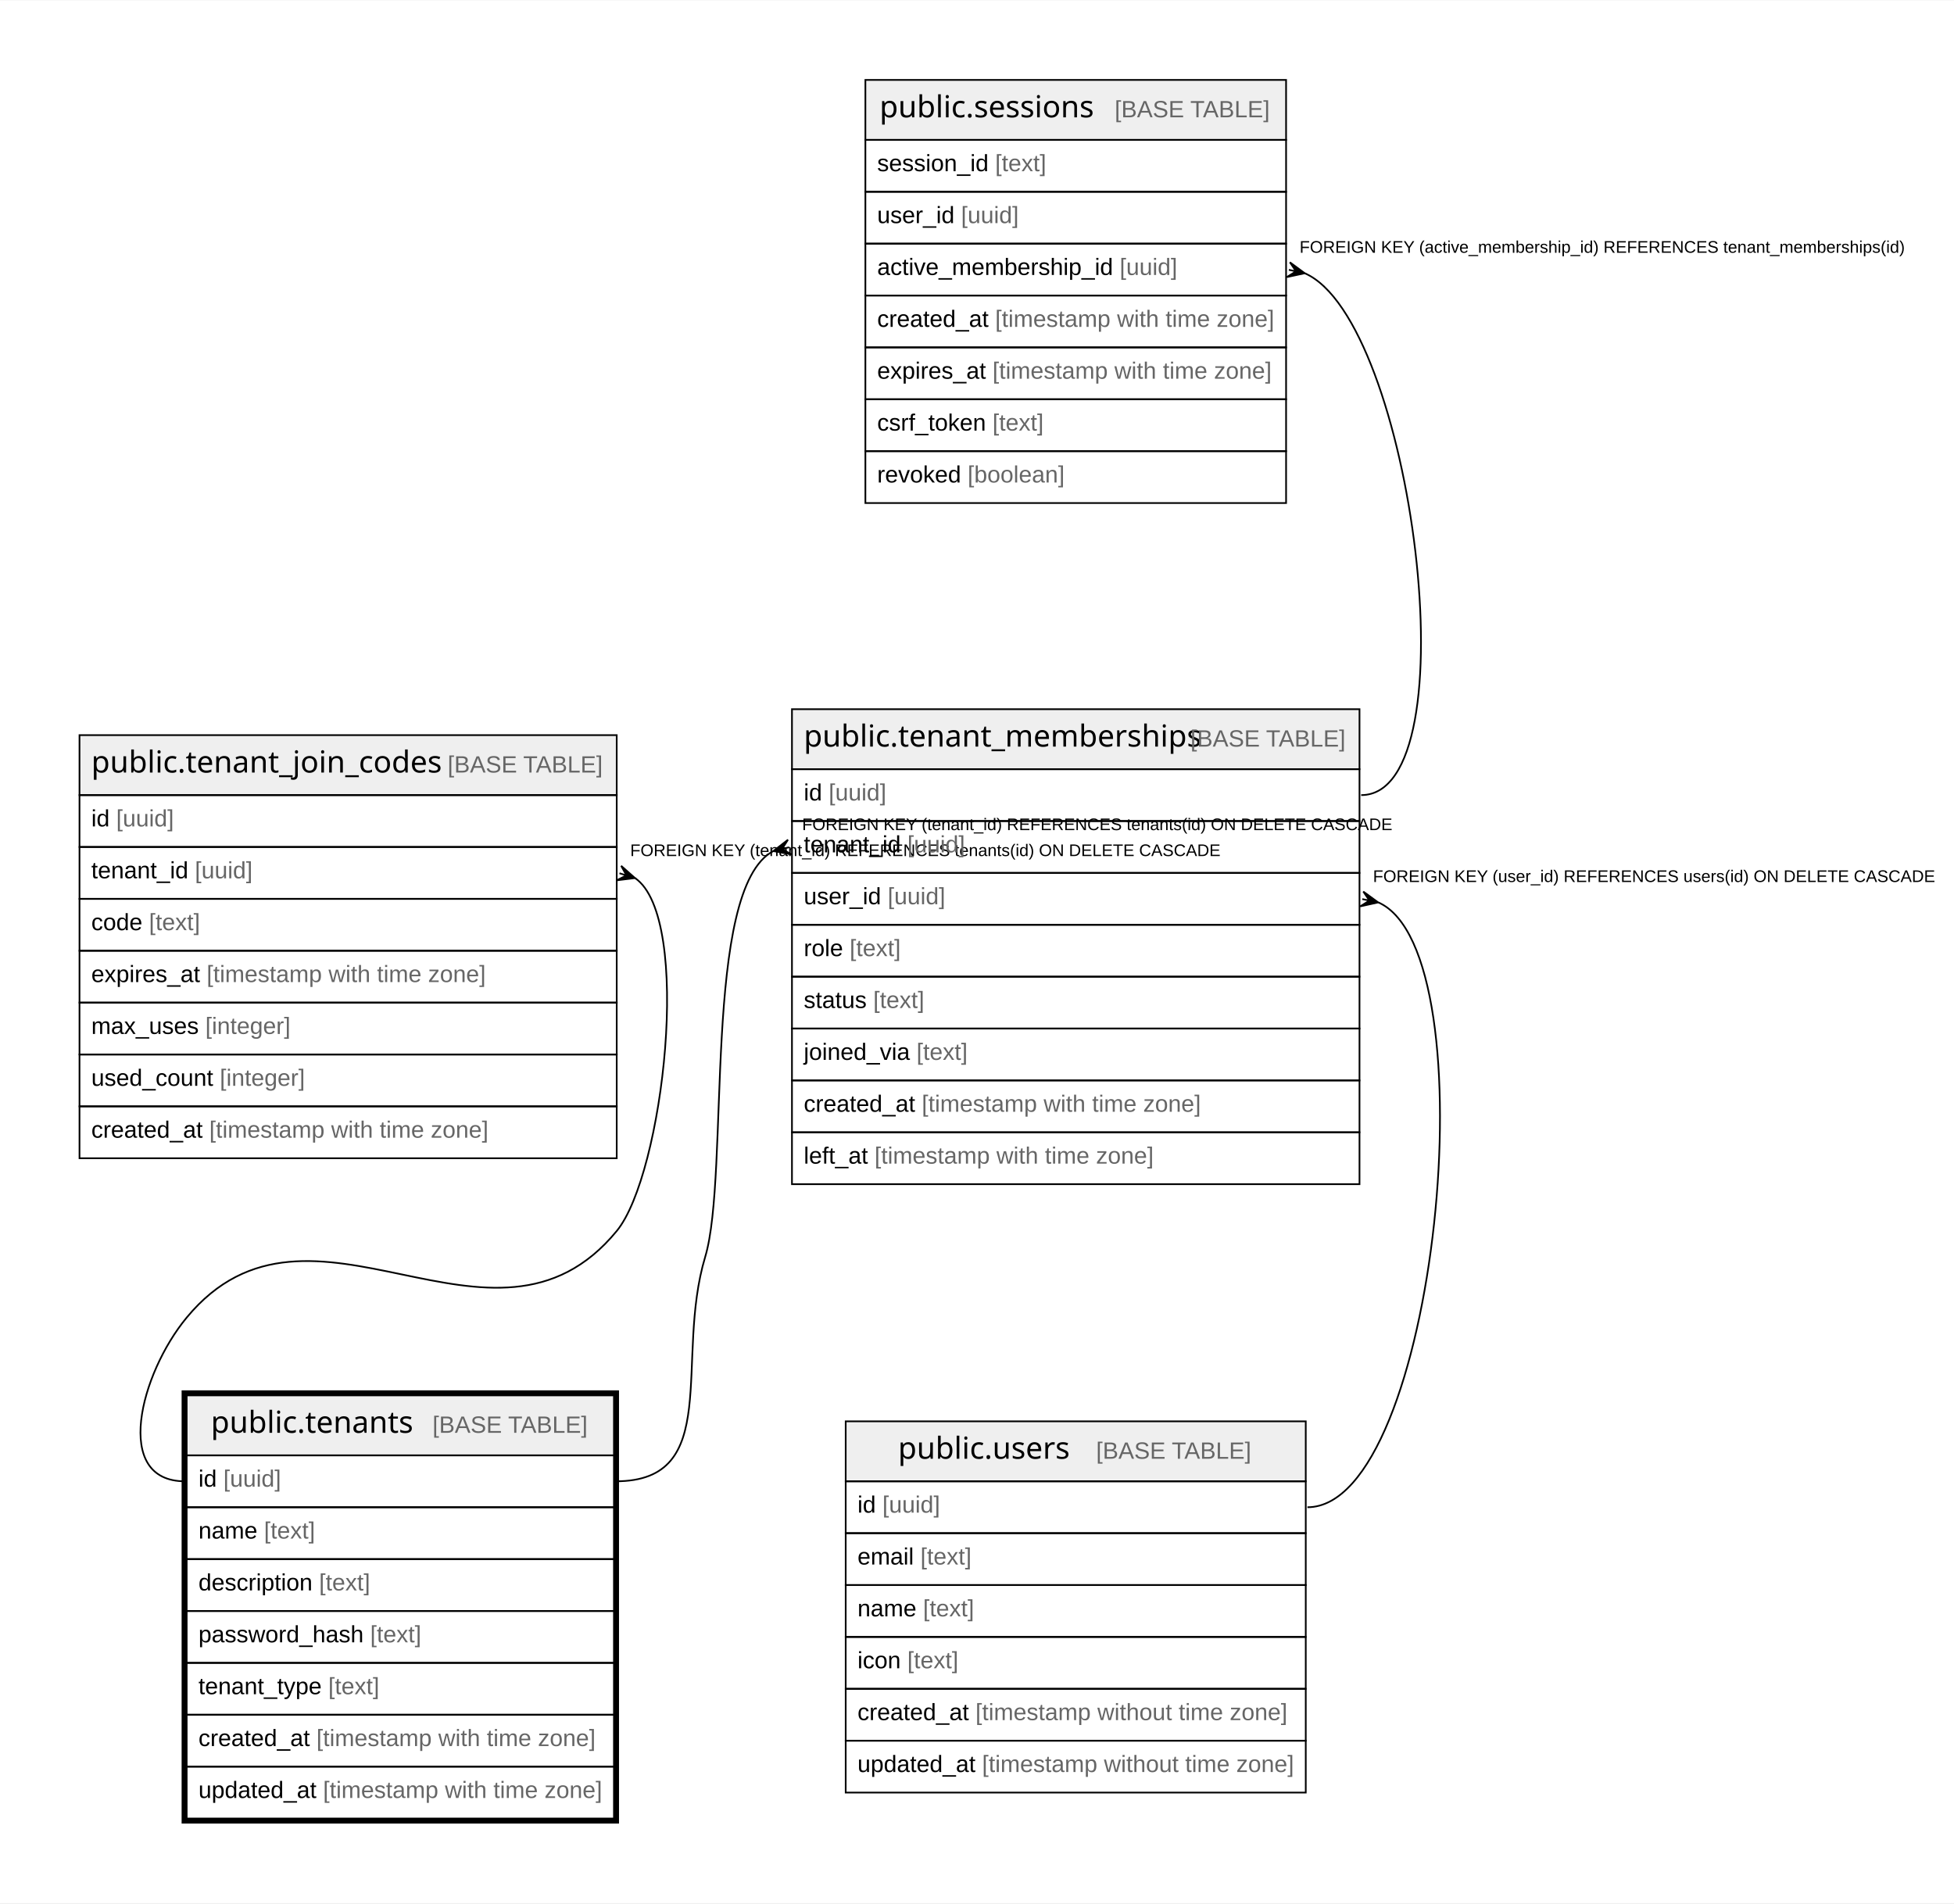
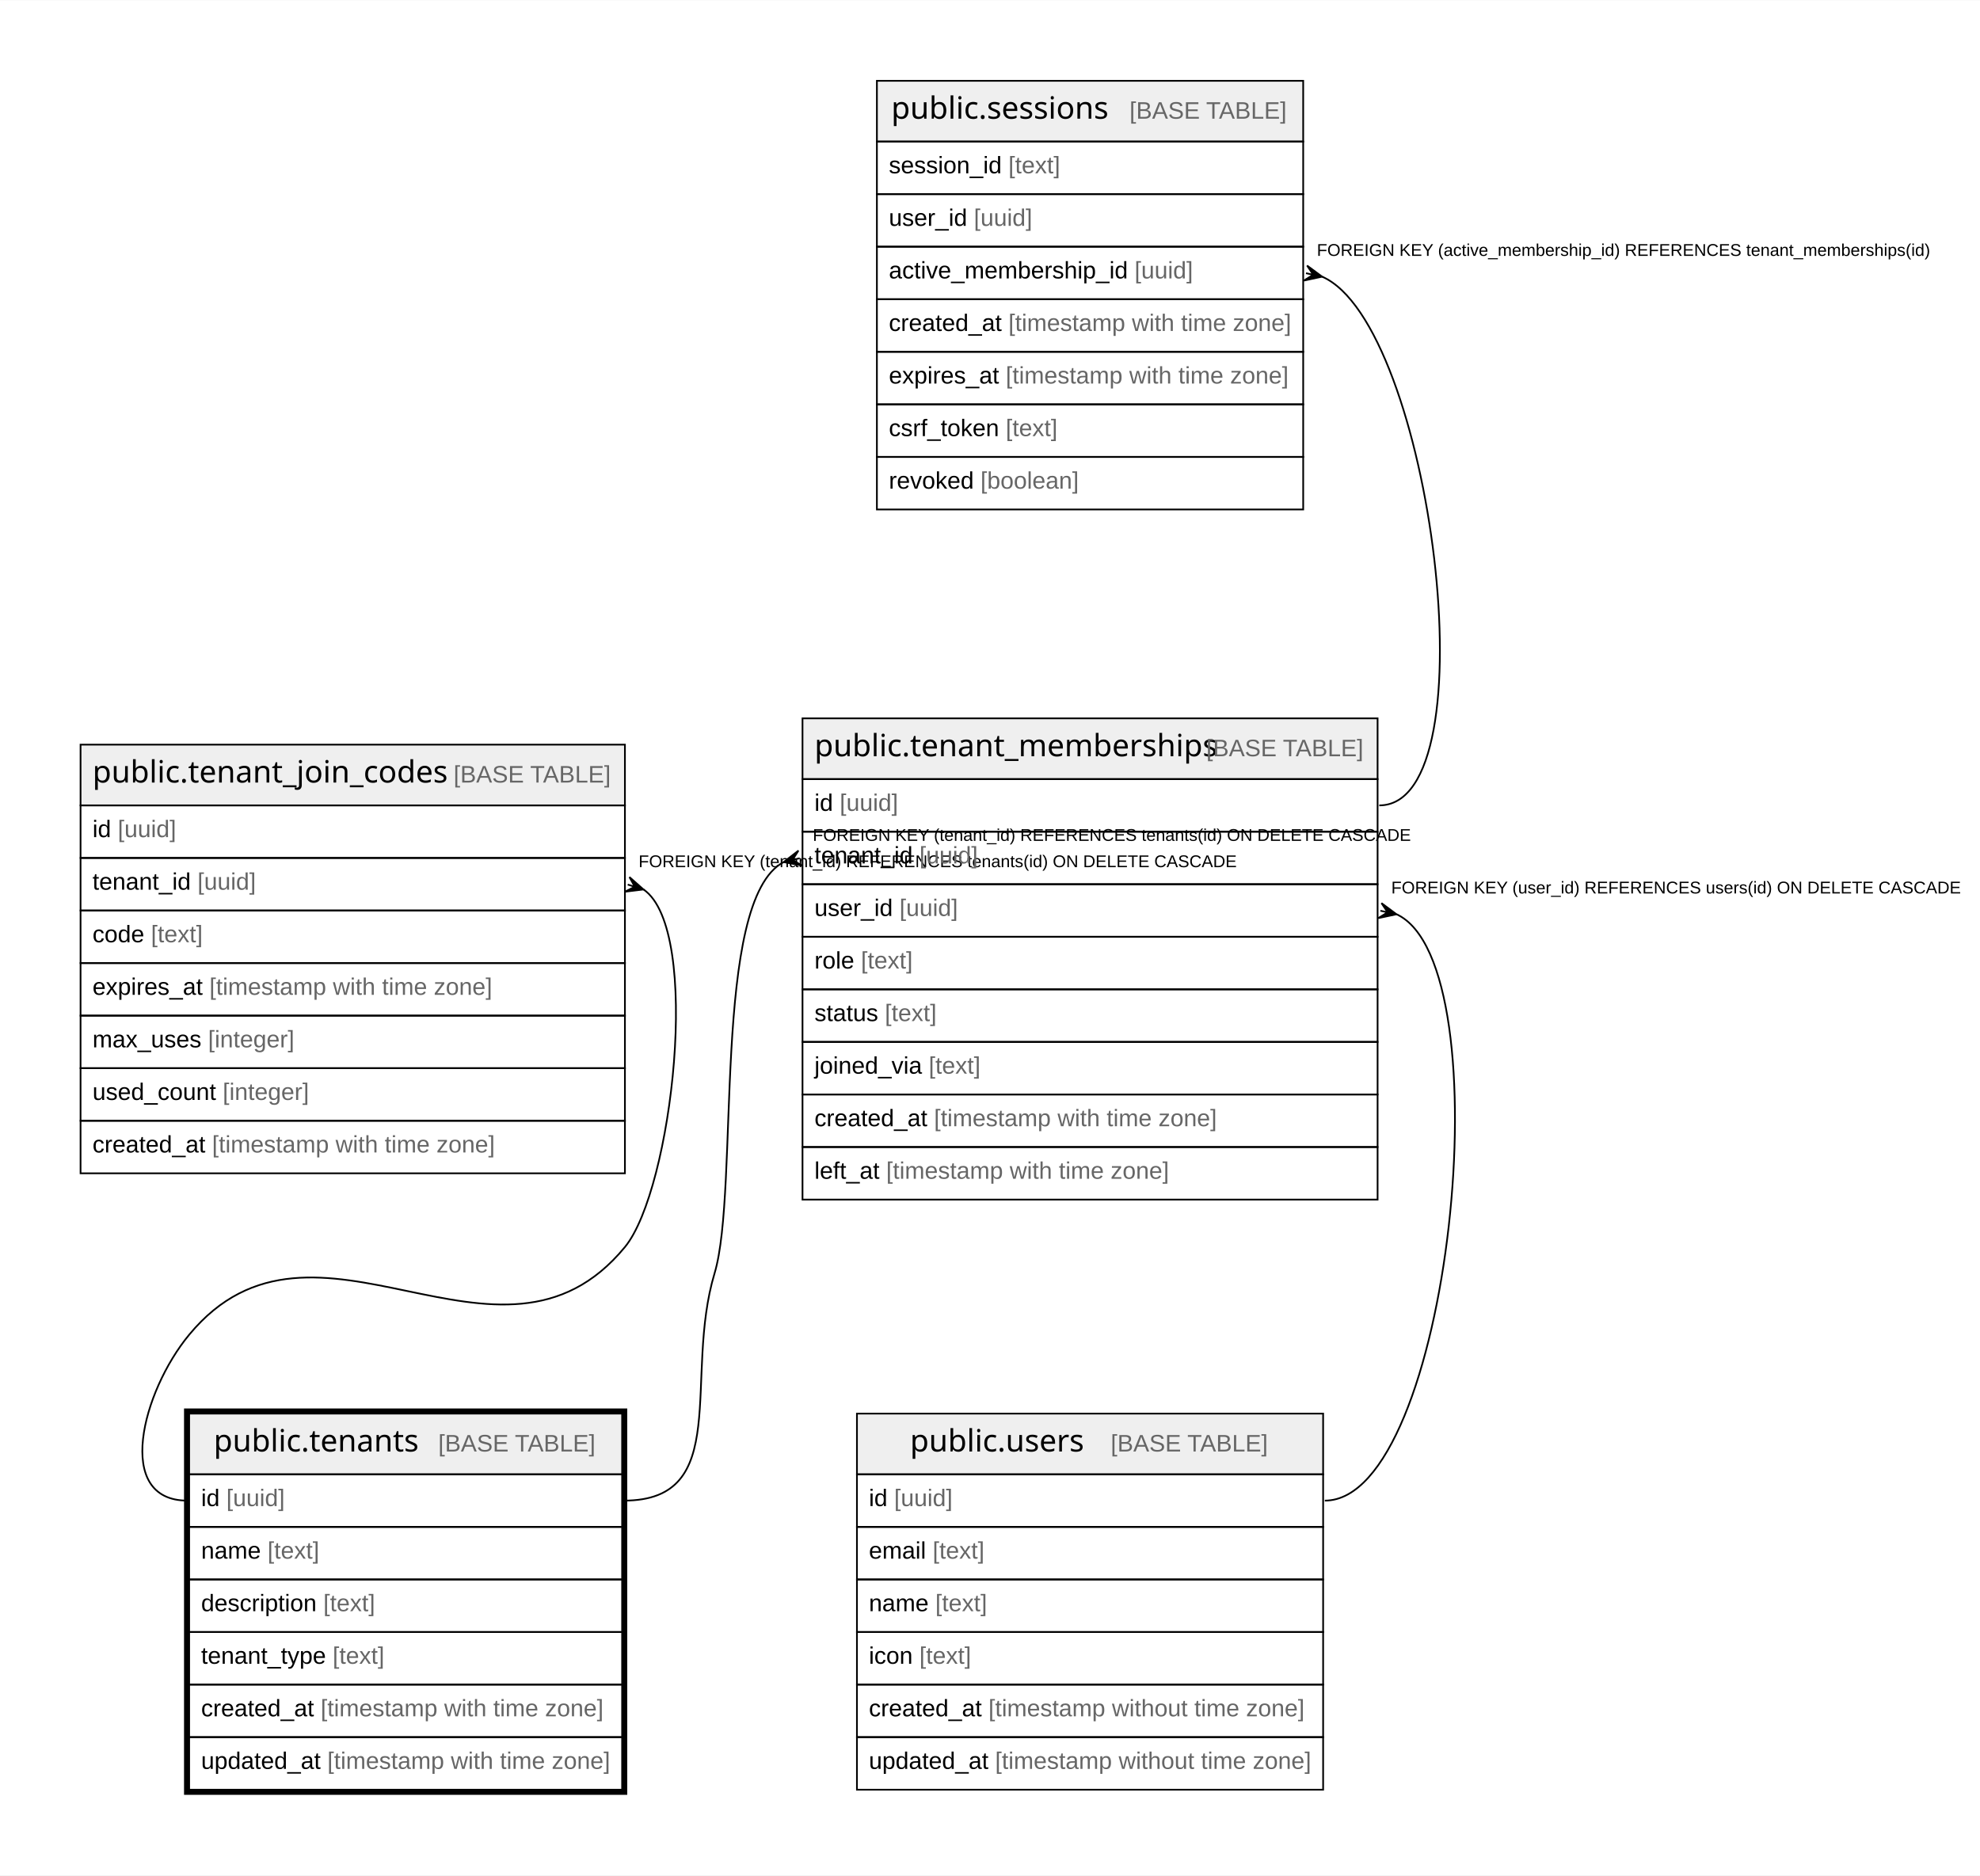
- <svg xmlns="http://www.w3.org/2000/svg" width="1160pt" height="1130pt" viewBox="0.00 0.00 1160.11 1129.60">
-   <g id="graph0" class="graph" transform="scale(1 1) rotate(0) translate(4 1125.6)">
-     <polygon fill="white" stroke="none" points="-4,4 -4,-1125.6 1156.11,-1125.6 1156.11,4 -4,4" />
+ <svg xmlns="http://www.w3.org/2000/svg" width="1160pt" height="1099pt" viewBox="0.00 0.00 1160.11 1098.80">
+   <g id="graph0" class="graph" transform="scale(1 1) rotate(0) translate(4 1094.8)">
+     <polygon fill="white" stroke="none" points="-4,4 -4,-1094.8 1156.11,-1094.8 1156.11,4 -4,4" />
    <g id="node1" class="node">
-       <polygon fill="#efefef" stroke="none" points="106.83,-261.8 106.83,-297.4 360.51,-297.4 360.51,-261.8 106.83,-261.8" />
-       <polygon fill="none" stroke="black" points="106.83,-261.8 106.83,-297.4 360.51,-297.4 360.51,-261.8 106.83,-261.8" />
-       <text text-anchor="start" x="121.19" y="-275.2" font-family="Arial Bold" font-size="18.00">public.tenants</text>
-       <text text-anchor="start" x="221.67" y="-275.2" font-family="Arial" font-size="14.00">    </text>
-       <text text-anchor="start" x="252.78" y="-275.2" font-family="Arial" font-size="14.00" fill="#666666">[BASE TABLE]</text>
-       <polygon fill="none" stroke="black" points="106.83,-231 106.83,-261.8 360.51,-261.8 360.51,-231 106.83,-231" />
-       <text text-anchor="start" x="113.83" y="-243.2" font-family="Arial" font-size="14.00">id </text>
-       <text text-anchor="start" x="128.62" y="-243.2" font-family="Arial" font-size="14.00" fill="#666666">[uuid]</text>
+       <polygon fill="#efefef" stroke="none" points="106.83,-231 106.83,-266.6 360.51,-266.6 360.51,-231 106.83,-231" />
+       <polygon fill="none" stroke="black" points="106.83,-231 106.83,-266.6 360.51,-266.6 360.51,-231 106.83,-231" />
+       <text text-anchor="start" x="121.19" y="-244.4" font-family="Arial Bold" font-size="18.00">public.tenants</text>
+       <text text-anchor="start" x="221.67" y="-244.4" font-family="Arial" font-size="14.00">    </text>
+       <text text-anchor="start" x="252.78" y="-244.4" font-family="Arial" font-size="14.00" fill="#666666">[BASE TABLE]</text>
      <polygon fill="none" stroke="black" points="106.83,-200.2 106.83,-231 360.51,-231 360.51,-200.2 106.83,-200.2" />
-       <text text-anchor="start" x="113.83" y="-212.4" font-family="Arial" font-size="14.00">name </text>
-       <text text-anchor="start" x="152.74" y="-212.4" font-family="Arial" font-size="14.00" fill="#666666">[text]</text>
+       <text text-anchor="start" x="113.83" y="-212.4" font-family="Arial" font-size="14.00">id </text>
+       <text text-anchor="start" x="128.62" y="-212.4" font-family="Arial" font-size="14.00" fill="#666666">[uuid]</text>
      <polygon fill="none" stroke="black" points="106.83,-169.4 106.83,-200.2 360.51,-200.2 360.51,-169.4 106.83,-169.4" />
-       <text text-anchor="start" x="113.83" y="-181.6" font-family="Arial" font-size="14.00">description </text>
-       <text text-anchor="start" x="185.43" y="-181.6" font-family="Arial" font-size="14.00" fill="#666666">[text]</text>
+       <text text-anchor="start" x="113.83" y="-181.6" font-family="Arial" font-size="14.00">name </text>
+       <text text-anchor="start" x="152.74" y="-181.6" font-family="Arial" font-size="14.00" fill="#666666">[text]</text>
      <polygon fill="none" stroke="black" points="106.83,-138.6 106.83,-169.4 360.51,-169.4 360.51,-138.6 106.83,-138.6" />
-       <text text-anchor="start" x="113.83" y="-150.8" font-family="Arial" font-size="14.00">password_hash </text>
-       <text text-anchor="start" x="215.78" y="-150.8" font-family="Arial" font-size="14.00" fill="#666666">[text]</text>
+       <text text-anchor="start" x="113.83" y="-150.8" font-family="Arial" font-size="14.00">description </text>
+       <text text-anchor="start" x="185.43" y="-150.8" font-family="Arial" font-size="14.00" fill="#666666">[text]</text>
      <polygon fill="none" stroke="black" points="106.83,-107.8 106.83,-138.6 360.51,-138.6 360.51,-107.8 106.83,-107.8" />
      <text text-anchor="start" x="113.83" y="-120" font-family="Arial" font-size="14.00">tenant_type </text>
      <text text-anchor="start" x="190.89" y="-120" font-family="Arial" font-size="14.00" fill="#666666">[text]</text>
      <polygon fill="none" stroke="black" points="106.83,-77 106.83,-107.8 360.51,-107.8 360.51,-77 106.83,-77" />
      <text text-anchor="start" x="113.83" y="-89.2" font-family="Arial" font-size="14.00">created_at </text>
      <text text-anchor="start" x="183.88" y="-89.2" font-family="Arial" font-size="14.00" fill="#666666">[timestamp with time zone]</text>
      <polygon fill="none" stroke="black" points="106.83,-46.2 106.83,-77 360.51,-77 360.51,-46.2 106.83,-46.2" />
      <text text-anchor="start" x="113.83" y="-58.4" font-family="Arial" font-size="14.00">updated_at </text>
      <text text-anchor="start" x="187.79" y="-58.4" font-family="Arial" font-size="14.00" fill="#666666">[timestamp with time zone]</text>
-       <polygon fill="none" stroke="black" stroke-width="3" points="105.33,-44.7 105.33,-298.9 362.01,-298.9 362.01,-44.7 105.33,-44.7" />
+       <polygon fill="none" stroke="black" stroke-width="3" points="105.33,-44.7 105.33,-268.1 362.01,-268.1 362.01,-44.7 105.33,-44.7" />
    </g>
    <g id="node2" class="node">
-       <polygon fill="#efefef" stroke="none" points="43.2,-653.8 43.2,-689.4 362.15,-689.4 362.15,-653.8 43.2,-653.8" />
-       <polygon fill="none" stroke="black" points="43.2,-653.8 43.2,-689.4 362.15,-689.4 362.15,-653.8 43.2,-653.8" />
-       <text text-anchor="start" x="50.2" y="-667.2" font-family="Arial Bold" font-size="18.00">public.tenant_join_codes</text>
-       <text text-anchor="start" x="230.66" y="-667.2" font-family="Arial" font-size="14.00">    </text>
-       <text text-anchor="start" x="261.77" y="-667.2" font-family="Arial" font-size="14.00" fill="#666666">[BASE TABLE]</text>
-       <polygon fill="none" stroke="black" points="43.2,-623 43.2,-653.8 362.15,-653.8 362.15,-623 43.2,-623" />
-       <text text-anchor="start" x="50.2" y="-635.2" font-family="Arial" font-size="14.00">id </text>
-       <text text-anchor="start" x="64.99" y="-635.2" font-family="Arial" font-size="14.00" fill="#666666">[uuid]</text>
+       <polygon fill="#efefef" stroke="none" points="43.2,-623 43.2,-658.6 362.15,-658.6 362.15,-623 43.2,-623" />
+       <polygon fill="none" stroke="black" points="43.2,-623 43.2,-658.6 362.15,-658.6 362.15,-623 43.2,-623" />
+       <text text-anchor="start" x="50.2" y="-636.4" font-family="Arial Bold" font-size="18.00">public.tenant_join_codes</text>
+       <text text-anchor="start" x="230.66" y="-636.4" font-family="Arial" font-size="14.00">    </text>
+       <text text-anchor="start" x="261.77" y="-636.4" font-family="Arial" font-size="14.00" fill="#666666">[BASE TABLE]</text>
      <polygon fill="none" stroke="black" points="43.2,-592.2 43.2,-623 362.15,-623 362.15,-592.2 43.2,-592.2" />
-       <text text-anchor="start" x="50.2" y="-604.4" font-family="Arial" font-size="14.00">tenant_id </text>
-       <text text-anchor="start" x="111.7" y="-604.4" font-family="Arial" font-size="14.00" fill="#666666">[uuid]</text>
+       <text text-anchor="start" x="50.2" y="-604.4" font-family="Arial" font-size="14.00">id </text>
+       <text text-anchor="start" x="64.99" y="-604.4" font-family="Arial" font-size="14.00" fill="#666666">[uuid]</text>
      <polygon fill="none" stroke="black" points="43.2,-561.4 43.2,-592.2 362.15,-592.2 362.15,-561.4 43.2,-561.4" />
-       <text text-anchor="start" x="50.2" y="-573.6" font-family="Arial" font-size="14.00">code </text>
-       <text text-anchor="start" x="84.45" y="-573.6" font-family="Arial" font-size="14.00" fill="#666666">[text]</text>
+       <text text-anchor="start" x="50.2" y="-573.6" font-family="Arial" font-size="14.00">tenant_id </text>
+       <text text-anchor="start" x="111.7" y="-573.6" font-family="Arial" font-size="14.00" fill="#666666">[uuid]</text>
      <polygon fill="none" stroke="black" points="43.2,-530.6 43.2,-561.4 362.15,-561.4 362.15,-530.6 43.2,-530.6" />
-       <text text-anchor="start" x="50.2" y="-542.8" font-family="Arial" font-size="14.00">expires_at </text>
-       <text text-anchor="start" x="118.68" y="-542.8" font-family="Arial" font-size="14.00" fill="#666666">[timestamp with time zone]</text>
+       <text text-anchor="start" x="50.2" y="-542.8" font-family="Arial" font-size="14.00">code </text>
+       <text text-anchor="start" x="84.45" y="-542.8" font-family="Arial" font-size="14.00" fill="#666666">[text]</text>
      <polygon fill="none" stroke="black" points="43.2,-499.8 43.2,-530.6 362.15,-530.6 362.15,-499.8 43.2,-499.8" />
-       <text text-anchor="start" x="50.2" y="-512" font-family="Arial" font-size="14.00">max_uses </text>
-       <text text-anchor="start" x="117.9" y="-512" font-family="Arial" font-size="14.00" fill="#666666">[integer]</text>
+       <text text-anchor="start" x="50.2" y="-512" font-family="Arial" font-size="14.00">expires_at </text>
+       <text text-anchor="start" x="118.68" y="-512" font-family="Arial" font-size="14.00" fill="#666666">[timestamp with time zone]</text>
      <polygon fill="none" stroke="black" points="43.2,-469 43.2,-499.8 362.15,-499.8 362.15,-469 43.2,-469" />
-       <text text-anchor="start" x="50.2" y="-481.2" font-family="Arial" font-size="14.00">used_count </text>
-       <text text-anchor="start" x="126.48" y="-481.2" font-family="Arial" font-size="14.00" fill="#666666">[integer]</text>
+       <text text-anchor="start" x="50.2" y="-481.2" font-family="Arial" font-size="14.00">max_uses </text>
+       <text text-anchor="start" x="117.9" y="-481.2" font-family="Arial" font-size="14.00" fill="#666666">[integer]</text>
      <polygon fill="none" stroke="black" points="43.2,-438.2 43.2,-469 362.15,-469 362.15,-438.2 43.2,-438.2" />
-       <text text-anchor="start" x="50.2" y="-450.4" font-family="Arial" font-size="14.00">created_at </text>
-       <text text-anchor="start" x="120.25" y="-450.4" font-family="Arial" font-size="14.00" fill="#666666">[timestamp with time zone]</text>
+       <text text-anchor="start" x="50.2" y="-450.4" font-family="Arial" font-size="14.00">used_count </text>
+       <text text-anchor="start" x="126.48" y="-450.4" font-family="Arial" font-size="14.00" fill="#666666">[integer]</text>
+       <polygon fill="none" stroke="black" points="43.2,-407.4 43.2,-438.2 362.15,-438.2 362.15,-407.4 43.2,-407.4" />
+       <text text-anchor="start" x="50.2" y="-419.6" font-family="Arial" font-size="14.00">created_at </text>
+       <text text-anchor="start" x="120.25" y="-419.6" font-family="Arial" font-size="14.00" fill="#666666">[timestamp with time zone]</text>
    </g>
    <g id="edge1" class="edge">
-       <path fill="none" stroke="black" d="M373.05,-604.53C407.47,-580.93 389.82,-428.63 362.15,-395 288.61,-305.61 180.62,-432.78 106.83,-343.6 79.29,-310.31 62.63,-246.4 105.83,-246.4" />
-       <polygon fill="black" stroke="black" points="373.02,-604.54 362.13,-603.2 367.92,-606.12 363.79,-607.4 363.79,-607.4 363.79,-607.4 367.92,-606.12 364.8,-611.8 373.02,-604.54" />
-       <text text-anchor="start" x="370.15" y="-617.6" font-family="Arial" font-size="10.00">FOREIGN KEY (tenant_id) REFERENCES tenants(id) ON DELETE CASCADE</text>
+       <path fill="none" stroke="black" d="M373.05,-573.73C407.47,-550.13 389.82,-397.83 362.15,-364.2 288.61,-274.81 180.62,-401.98 106.83,-312.8 79.29,-279.51 62.63,-215.6 105.83,-215.6" />
+       <polygon fill="black" stroke="black" points="373.02,-573.74 362.13,-572.4 367.92,-575.32 363.79,-576.6 363.79,-576.6 363.79,-576.6 367.92,-575.32 364.8,-581 373.02,-573.74" />
+       <text text-anchor="start" x="370.15" y="-586.8" font-family="Arial" font-size="10.00">FOREIGN KEY (tenant_id) REFERENCES tenants(id) ON DELETE CASCADE</text>
    </g>
    <g id="node3" class="node">
-       <polygon fill="#efefef" stroke="none" points="466.2,-669.2 466.2,-704.8 803.15,-704.8 803.15,-669.2 466.2,-669.2" />
-       <polygon fill="none" stroke="black" points="466.2,-669.2 466.2,-704.8 803.15,-704.8 803.15,-669.2 466.2,-669.2" />
-       <text text-anchor="start" x="473.2" y="-682.6" font-family="Arial Bold" font-size="18.00">public.tenant_memberships</text>
-       <text text-anchor="start" x="671.66" y="-682.6" font-family="Arial" font-size="14.00">    </text>
-       <text text-anchor="start" x="702.77" y="-682.6" font-family="Arial" font-size="14.00" fill="#666666">[BASE TABLE]</text>
-       <polygon fill="none" stroke="black" points="466.2,-638.4 466.2,-669.2 803.15,-669.2 803.15,-638.4 466.2,-638.4" />
-       <text text-anchor="start" x="473.2" y="-650.6" font-family="Arial" font-size="14.00">id </text>
-       <text text-anchor="start" x="487.99" y="-650.6" font-family="Arial" font-size="14.00" fill="#666666">[uuid]</text>
+       <polygon fill="#efefef" stroke="none" points="466.2,-638.4 466.2,-674 803.15,-674 803.15,-638.4 466.2,-638.4" />
+       <polygon fill="none" stroke="black" points="466.2,-638.4 466.2,-674 803.15,-674 803.15,-638.4 466.2,-638.4" />
+       <text text-anchor="start" x="473.2" y="-651.8" font-family="Arial Bold" font-size="18.00">public.tenant_memberships</text>
+       <text text-anchor="start" x="671.66" y="-651.8" font-family="Arial" font-size="14.00">    </text>
+       <text text-anchor="start" x="702.77" y="-651.8" font-family="Arial" font-size="14.00" fill="#666666">[BASE TABLE]</text>
      <polygon fill="none" stroke="black" points="466.2,-607.6 466.2,-638.4 803.15,-638.4 803.15,-607.6 466.2,-607.6" />
-       <text text-anchor="start" x="473.2" y="-619.8" font-family="Arial" font-size="14.00">tenant_id </text>
-       <text text-anchor="start" x="534.7" y="-619.8" font-family="Arial" font-size="14.00" fill="#666666">[uuid]</text>
+       <text text-anchor="start" x="473.2" y="-619.8" font-family="Arial" font-size="14.00">id </text>
+       <text text-anchor="start" x="487.99" y="-619.8" font-family="Arial" font-size="14.00" fill="#666666">[uuid]</text>
      <polygon fill="none" stroke="black" points="466.2,-576.8 466.2,-607.6 803.15,-607.6 803.15,-576.8 466.2,-576.8" />
-       <text text-anchor="start" x="473.2" y="-589" font-family="Arial" font-size="14.00">user_id </text>
-       <text text-anchor="start" x="523.01" y="-589" font-family="Arial" font-size="14.00" fill="#666666">[uuid]</text>
+       <text text-anchor="start" x="473.2" y="-589" font-family="Arial" font-size="14.00">tenant_id </text>
+       <text text-anchor="start" x="534.7" y="-589" font-family="Arial" font-size="14.00" fill="#666666">[uuid]</text>
      <polygon fill="none" stroke="black" points="466.2,-546 466.2,-576.8 803.15,-576.8 803.15,-546 466.2,-546" />
-       <text text-anchor="start" x="473.2" y="-558.2" font-family="Arial" font-size="14.00">role </text>
-       <text text-anchor="start" x="500.43" y="-558.2" font-family="Arial" font-size="14.00" fill="#666666">[text]</text>
+       <text text-anchor="start" x="473.2" y="-558.2" font-family="Arial" font-size="14.00">user_id </text>
+       <text text-anchor="start" x="523.01" y="-558.2" font-family="Arial" font-size="14.00" fill="#666666">[uuid]</text>
      <polygon fill="none" stroke="black" points="466.2,-515.2 466.2,-546 803.15,-546 803.15,-515.2 466.2,-515.2" />
-       <text text-anchor="start" x="473.2" y="-527.4" font-family="Arial" font-size="14.00">status </text>
-       <text text-anchor="start" x="514.44" y="-527.4" font-family="Arial" font-size="14.00" fill="#666666">[text]</text>
+       <text text-anchor="start" x="473.2" y="-527.4" font-family="Arial" font-size="14.00">role </text>
+       <text text-anchor="start" x="500.43" y="-527.4" font-family="Arial" font-size="14.00" fill="#666666">[text]</text>
      <polygon fill="none" stroke="black" points="466.2,-484.4 466.2,-515.2 803.15,-515.2 803.15,-484.4 466.2,-484.4" />
-       <text text-anchor="start" x="473.2" y="-496.6" font-family="Arial" font-size="14.00">joined_via </text>
-       <text text-anchor="start" x="540.14" y="-496.6" font-family="Arial" font-size="14.00" fill="#666666">[text]</text>
+       <text text-anchor="start" x="473.2" y="-496.6" font-family="Arial" font-size="14.00">status </text>
+       <text text-anchor="start" x="514.44" y="-496.6" font-family="Arial" font-size="14.00" fill="#666666">[text]</text>
      <polygon fill="none" stroke="black" points="466.2,-453.6 466.2,-484.4 803.15,-484.4 803.15,-453.6 466.2,-453.6" />
-       <text text-anchor="start" x="473.2" y="-465.8" font-family="Arial" font-size="14.00">created_at </text>
-       <text text-anchor="start" x="543.25" y="-465.8" font-family="Arial" font-size="14.00" fill="#666666">[timestamp with time zone]</text>
+       <text text-anchor="start" x="473.2" y="-465.8" font-family="Arial" font-size="14.00">joined_via </text>
+       <text text-anchor="start" x="540.14" y="-465.8" font-family="Arial" font-size="14.00" fill="#666666">[text]</text>
      <polygon fill="none" stroke="black" points="466.2,-422.8 466.2,-453.6 803.15,-453.6 803.15,-422.8 466.2,-422.8" />
-       <text text-anchor="start" x="473.2" y="-435" font-family="Arial" font-size="14.00">left_at </text>
-       <text text-anchor="start" x="515.23" y="-435" font-family="Arial" font-size="14.00" fill="#666666">[timestamp with time zone]</text>
+       <text text-anchor="start" x="473.2" y="-435" font-family="Arial" font-size="14.00">created_at </text>
+       <text text-anchor="start" x="543.25" y="-435" font-family="Arial" font-size="14.00" fill="#666666">[timestamp with time zone]</text>
+       <polygon fill="none" stroke="black" points="466.2,-392 466.2,-422.8 803.15,-422.8 803.15,-392 466.2,-392" />
+       <text text-anchor="start" x="473.2" y="-404.2" font-family="Arial" font-size="14.00">left_at </text>
+       <text text-anchor="start" x="515.23" y="-404.2" font-family="Arial" font-size="14.00" fill="#666666">[timestamp with time zone]</text>
    </g>
    <g id="edge2" class="edge">
-       <path fill="none" stroke="black" d="M455.17,-620.58C412.54,-598.31 429.53,-428.99 414.67,-379.6 396.31,-318.56 425.25,-246.4 361.51,-246.4" />
-       <polygon fill="black" stroke="black" points="455.15,-620.57 463.82,-627.3 460.34,-621.83 464.55,-622.84 464.55,-622.84 464.55,-622.84 460.34,-621.83 465.93,-618.55 455.15,-620.57" />
-       <text text-anchor="start" x="472.2" y="-633" font-family="Arial" font-size="10.00">FOREIGN KEY (tenant_id) REFERENCES tenants(id) ON DELETE CASCADE</text>
+       <path fill="none" stroke="black" d="M455.17,-589.78C412.54,-567.51 429.53,-398.19 414.67,-348.8 396.31,-287.76 425.25,-215.6 361.51,-215.6" />
+       <polygon fill="black" stroke="black" points="455.15,-589.77 463.82,-596.5 460.34,-591.03 464.55,-592.04 464.55,-592.04 464.55,-592.04 460.34,-591.03 465.93,-587.75 455.15,-589.77" />
+       <text text-anchor="start" x="472.2" y="-602.2" font-family="Arial" font-size="10.00">FOREIGN KEY (tenant_id) REFERENCES tenants(id) ON DELETE CASCADE</text>
    </g>
    <g id="node5" class="node">
-       <polygon fill="#efefef" stroke="none" points="498.1,-246.4 498.1,-282 771.24,-282 771.24,-246.4 498.1,-246.4" />
-       <polygon fill="none" stroke="black" points="498.1,-246.4 498.1,-282 771.24,-282 771.24,-246.4 498.1,-246.4" />
-       <text text-anchor="start" x="529.19" y="-259.8" font-family="Arial Bold" font-size="18.00">public.users</text>
-       <text text-anchor="start" x="615.67" y="-259.8" font-family="Arial" font-size="14.00">    </text>
-       <text text-anchor="start" x="646.79" y="-259.8" font-family="Arial" font-size="14.00" fill="#666666">[BASE TABLE]</text>
-       <polygon fill="none" stroke="black" points="498.1,-215.6 498.1,-246.4 771.24,-246.4 771.24,-215.6 498.1,-215.6" />
-       <text text-anchor="start" x="505.1" y="-227.8" font-family="Arial" font-size="14.00">id </text>
-       <text text-anchor="start" x="519.89" y="-227.8" font-family="Arial" font-size="14.00" fill="#666666">[uuid]</text>
-       <polygon fill="none" stroke="black" points="498.1,-184.8 498.1,-215.6 771.24,-215.6 771.24,-184.8 498.1,-184.8" />
-       <text text-anchor="start" x="505.1" y="-197" font-family="Arial" font-size="14.00">email </text>
-       <text text-anchor="start" x="542.45" y="-197" font-family="Arial" font-size="14.00" fill="#666666">[text]</text>
-       <polygon fill="none" stroke="black" points="498.1,-154 498.1,-184.8 771.24,-184.8 771.24,-154 498.1,-154" />
-       <text text-anchor="start" x="505.1" y="-166.2" font-family="Arial" font-size="14.00">name </text>
-       <text text-anchor="start" x="544.01" y="-166.2" font-family="Arial" font-size="14.00" fill="#666666">[text]</text>
-       <polygon fill="none" stroke="black" points="498.1,-123.2 498.1,-154 771.24,-154 771.24,-123.2 498.1,-123.2" />
-       <text text-anchor="start" x="505.1" y="-135.4" font-family="Arial" font-size="14.00">icon </text>
-       <text text-anchor="start" x="534.67" y="-135.4" font-family="Arial" font-size="14.00" fill="#666666">[text]</text>
-       <polygon fill="none" stroke="black" points="498.1,-92.4 498.1,-123.2 771.24,-123.2 771.24,-92.4 498.1,-92.4" />
-       <text text-anchor="start" x="505.1" y="-104.6" font-family="Arial" font-size="14.00">created_at </text>
-       <text text-anchor="start" x="575.15" y="-104.6" font-family="Arial" font-size="14.00" fill="#666666">[timestamp without time zone]</text>
-       <polygon fill="none" stroke="black" points="498.1,-61.6 498.1,-92.4 771.24,-92.4 771.24,-61.6 498.1,-61.6" />
-       <text text-anchor="start" x="505.1" y="-73.8" font-family="Arial" font-size="14.00">updated_at </text>
-       <text text-anchor="start" x="579.06" y="-73.8" font-family="Arial" font-size="14.00" fill="#666666">[timestamp without time zone]</text>
+       <polygon fill="#efefef" stroke="none" points="498.1,-231 498.1,-266.6 771.24,-266.6 771.24,-231 498.1,-231" />
+       <polygon fill="none" stroke="black" points="498.1,-231 498.1,-266.6 771.24,-266.6 771.24,-231 498.1,-231" />
+       <text text-anchor="start" x="529.19" y="-244.4" font-family="Arial Bold" font-size="18.00">public.users</text>
+       <text text-anchor="start" x="615.67" y="-244.4" font-family="Arial" font-size="14.00">    </text>
+       <text text-anchor="start" x="646.79" y="-244.4" font-family="Arial" font-size="14.00" fill="#666666">[BASE TABLE]</text>
+       <polygon fill="none" stroke="black" points="498.1,-200.2 498.1,-231 771.24,-231 771.24,-200.2 498.1,-200.2" />
+       <text text-anchor="start" x="505.1" y="-212.4" font-family="Arial" font-size="14.00">id </text>
+       <text text-anchor="start" x="519.89" y="-212.4" font-family="Arial" font-size="14.00" fill="#666666">[uuid]</text>
+       <polygon fill="none" stroke="black" points="498.1,-169.4 498.1,-200.2 771.24,-200.2 771.24,-169.4 498.1,-169.4" />
+       <text text-anchor="start" x="505.1" y="-181.6" font-family="Arial" font-size="14.00">email </text>
+       <text text-anchor="start" x="542.45" y="-181.6" font-family="Arial" font-size="14.00" fill="#666666">[text]</text>
+       <polygon fill="none" stroke="black" points="498.1,-138.6 498.1,-169.4 771.24,-169.4 771.24,-138.6 498.1,-138.6" />
+       <text text-anchor="start" x="505.1" y="-150.8" font-family="Arial" font-size="14.00">name </text>
+       <text text-anchor="start" x="544.01" y="-150.8" font-family="Arial" font-size="14.00" fill="#666666">[text]</text>
+       <polygon fill="none" stroke="black" points="498.1,-107.8 498.1,-138.6 771.24,-138.6 771.24,-107.8 498.1,-107.8" />
+       <text text-anchor="start" x="505.1" y="-120" font-family="Arial" font-size="14.00">icon </text>
+       <text text-anchor="start" x="534.67" y="-120" font-family="Arial" font-size="14.00" fill="#666666">[text]</text>
+       <polygon fill="none" stroke="black" points="498.1,-77 498.1,-107.8 771.24,-107.8 771.24,-77 498.1,-77" />
+       <text text-anchor="start" x="505.1" y="-89.2" font-family="Arial" font-size="14.00">created_at </text>
+       <text text-anchor="start" x="575.15" y="-89.2" font-family="Arial" font-size="14.00" fill="#666666">[timestamp without time zone]</text>
+       <polygon fill="none" stroke="black" points="498.1,-46.2 498.1,-77 771.24,-77 771.24,-46.2 498.1,-46.2" />
+       <text text-anchor="start" x="505.1" y="-58.4" font-family="Arial" font-size="14.00">updated_at </text>
+       <text text-anchor="start" x="579.06" y="-58.4" font-family="Arial" font-size="14.00" fill="#666666">[timestamp without time zone]</text>
    </g>
    <g id="edge4" class="edge">
-       <path fill="none" stroke="black" d="M814.33,-590.08C881.76,-560.48 849.2,-231 772.24,-231" />
-       <polygon fill="black" stroke="black" points="814.26,-590.09 803.56,-587.73 809.04,-591.18 804.8,-592.06 804.8,-592.06 804.8,-592.06 809.04,-591.18 805.39,-596.54 814.26,-590.09" />
-       <text text-anchor="start" x="811.15" y="-602.2" font-family="Arial" font-size="10.00">FOREIGN KEY (user_id) REFERENCES users(id) ON DELETE CASCADE</text>
+       <path fill="none" stroke="black" d="M814.29,-559.19C878.23,-529.74 845.8,-215.6 772.24,-215.6" />
+       <polygon fill="black" stroke="black" points="814.24,-559.2 803.52,-556.93 809.03,-560.34 804.8,-561.26 804.8,-561.26 804.8,-561.26 809.03,-560.34 805.43,-565.73 814.24,-559.2" />
+       <text text-anchor="start" x="811.15" y="-571.4" font-family="Arial" font-size="10.00">FOREIGN KEY (user_id) REFERENCES users(id) ON DELETE CASCADE</text>
    </g>
    <g id="node4" class="node">
-       <polygon fill="#efefef" stroke="none" points="509.79,-1042.8 509.79,-1078.4 759.56,-1078.4 759.56,-1042.8 509.79,-1042.8" />
-       <polygon fill="none" stroke="black" points="509.79,-1042.8 509.79,-1078.4 759.56,-1078.4 759.56,-1042.8 509.79,-1042.8" />
-       <text text-anchor="start" x="518.18" y="-1056.2" font-family="Arial Bold" font-size="18.00">public.sessions</text>
-       <text text-anchor="start" x="626.68" y="-1056.2" font-family="Arial" font-size="14.00">    </text>
-       <text text-anchor="start" x="657.8" y="-1056.2" font-family="Arial" font-size="14.00" fill="#666666">[BASE TABLE]</text>
-       <polygon fill="none" stroke="black" points="509.79,-1012 509.79,-1042.8 759.56,-1042.8 759.56,-1012 509.79,-1012" />
-       <text text-anchor="start" x="516.79" y="-1024.2" font-family="Arial" font-size="14.00">session_id </text>
-       <text text-anchor="start" x="586.83" y="-1024.2" font-family="Arial" font-size="14.00" fill="#666666">[text]</text>
+       <polygon fill="#efefef" stroke="none" points="509.79,-1012 509.79,-1047.6 759.56,-1047.6 759.56,-1012 509.79,-1012" />
+       <polygon fill="none" stroke="black" points="509.79,-1012 509.79,-1047.6 759.56,-1047.6 759.56,-1012 509.79,-1012" />
+       <text text-anchor="start" x="518.18" y="-1025.4" font-family="Arial Bold" font-size="18.00">public.sessions</text>
+       <text text-anchor="start" x="626.68" y="-1025.4" font-family="Arial" font-size="14.00">    </text>
+       <text text-anchor="start" x="657.8" y="-1025.4" font-family="Arial" font-size="14.00" fill="#666666">[BASE TABLE]</text>
      <polygon fill="none" stroke="black" points="509.79,-981.2 509.79,-1012 759.56,-1012 759.56,-981.2 509.79,-981.2" />
-       <text text-anchor="start" x="516.79" y="-993.4" font-family="Arial" font-size="14.00">user_id </text>
-       <text text-anchor="start" x="566.59" y="-993.4" font-family="Arial" font-size="14.00" fill="#666666">[uuid]</text>
+       <text text-anchor="start" x="516.79" y="-993.4" font-family="Arial" font-size="14.00">session_id </text>
+       <text text-anchor="start" x="586.83" y="-993.4" font-family="Arial" font-size="14.00" fill="#666666">[text]</text>
      <polygon fill="none" stroke="black" points="509.79,-950.4 509.79,-981.2 759.56,-981.2 759.56,-950.4 509.79,-950.4" />
-       <text text-anchor="start" x="516.79" y="-962.6" font-family="Arial" font-size="14.00">active_membership_id </text>
-       <text text-anchor="start" x="660.75" y="-962.6" font-family="Arial" font-size="14.00" fill="#666666">[uuid]</text>
+       <text text-anchor="start" x="516.79" y="-962.6" font-family="Arial" font-size="14.00">user_id </text>
+       <text text-anchor="start" x="566.59" y="-962.6" font-family="Arial" font-size="14.00" fill="#666666">[uuid]</text>
      <polygon fill="none" stroke="black" points="509.79,-919.6 509.79,-950.4 759.56,-950.4 759.56,-919.6 509.79,-919.6" />
-       <text text-anchor="start" x="516.79" y="-931.8" font-family="Arial" font-size="14.00">created_at </text>
-       <text text-anchor="start" x="586.84" y="-931.8" font-family="Arial" font-size="14.00" fill="#666666">[timestamp with time zone]</text>
+       <text text-anchor="start" x="516.79" y="-931.8" font-family="Arial" font-size="14.00">active_membership_id </text>
+       <text text-anchor="start" x="660.75" y="-931.8" font-family="Arial" font-size="14.00" fill="#666666">[uuid]</text>
      <polygon fill="none" stroke="black" points="509.79,-888.8 509.79,-919.6 759.56,-919.6 759.56,-888.8 509.79,-888.8" />
-       <text text-anchor="start" x="516.79" y="-901" font-family="Arial" font-size="14.00">expires_at </text>
-       <text text-anchor="start" x="585.27" y="-901" font-family="Arial" font-size="14.00" fill="#666666">[timestamp with time zone]</text>
+       <text text-anchor="start" x="516.79" y="-901" font-family="Arial" font-size="14.00">created_at </text>
+       <text text-anchor="start" x="586.84" y="-901" font-family="Arial" font-size="14.00" fill="#666666">[timestamp with time zone]</text>
      <polygon fill="none" stroke="black" points="509.79,-858 509.79,-888.8 759.56,-888.8 759.56,-858 509.79,-858" />
-       <text text-anchor="start" x="516.79" y="-870.2" font-family="Arial" font-size="14.00">csrf_token </text>
-       <text text-anchor="start" x="585.26" y="-870.2" font-family="Arial" font-size="14.00" fill="#666666">[text]</text>
+       <text text-anchor="start" x="516.79" y="-870.2" font-family="Arial" font-size="14.00">expires_at </text>
+       <text text-anchor="start" x="585.27" y="-870.2" font-family="Arial" font-size="14.00" fill="#666666">[timestamp with time zone]</text>
      <polygon fill="none" stroke="black" points="509.79,-827.2 509.79,-858 759.56,-858 759.56,-827.2 509.79,-827.2" />
-       <text text-anchor="start" x="516.79" y="-839.4" font-family="Arial" font-size="14.00">revoked </text>
-       <text text-anchor="start" x="570.48" y="-839.4" font-family="Arial" font-size="14.00" fill="#666666">[boolean]</text>
+       <text text-anchor="start" x="516.79" y="-839.4" font-family="Arial" font-size="14.00">csrf_token </text>
+       <text text-anchor="start" x="585.26" y="-839.4" font-family="Arial" font-size="14.00" fill="#666666">[text]</text>
+       <polygon fill="none" stroke="black" points="509.79,-796.4 509.79,-827.2 759.56,-827.2 759.56,-796.4 509.79,-796.4" />
+       <text text-anchor="start" x="516.79" y="-808.6" font-family="Arial" font-size="14.00">revoked </text>
+       <text text-anchor="start" x="570.48" y="-808.6" font-family="Arial" font-size="14.00" fill="#666666">[boolean]</text>
    </g>
    <g id="edge3" class="edge">
-       <path fill="none" stroke="black" d="M770.61,-963.64C834.55,-936.08 870.73,-653.8 804.15,-653.8" />
-       <polygon fill="black" stroke="black" points="770.66,-963.63 759.94,-961.33 765.45,-964.75 761.21,-965.66 761.21,-965.66 761.21,-965.66 765.45,-964.75 761.83,-970.13 770.66,-963.63" />
-       <text text-anchor="start" x="767.56" y="-975.8" font-family="Arial" font-size="10.00">FOREIGN KEY (active_membership_id) REFERENCES tenant_memberships(id)</text>
+       <path fill="none" stroke="black" d="M770.61,-932.84C834.55,-905.28 870.73,-623 804.15,-623" />
+       <polygon fill="black" stroke="black" points="770.66,-932.83 759.94,-930.53 765.45,-933.95 761.21,-934.86 761.21,-934.86 761.21,-934.86 765.45,-933.95 761.83,-939.33 770.66,-932.83" />
+       <text text-anchor="start" x="767.56" y="-945" font-family="Arial" font-size="10.00">FOREIGN KEY (active_membership_id) REFERENCES tenant_memberships(id)</text>
    </g>
  </g>
</svg>
